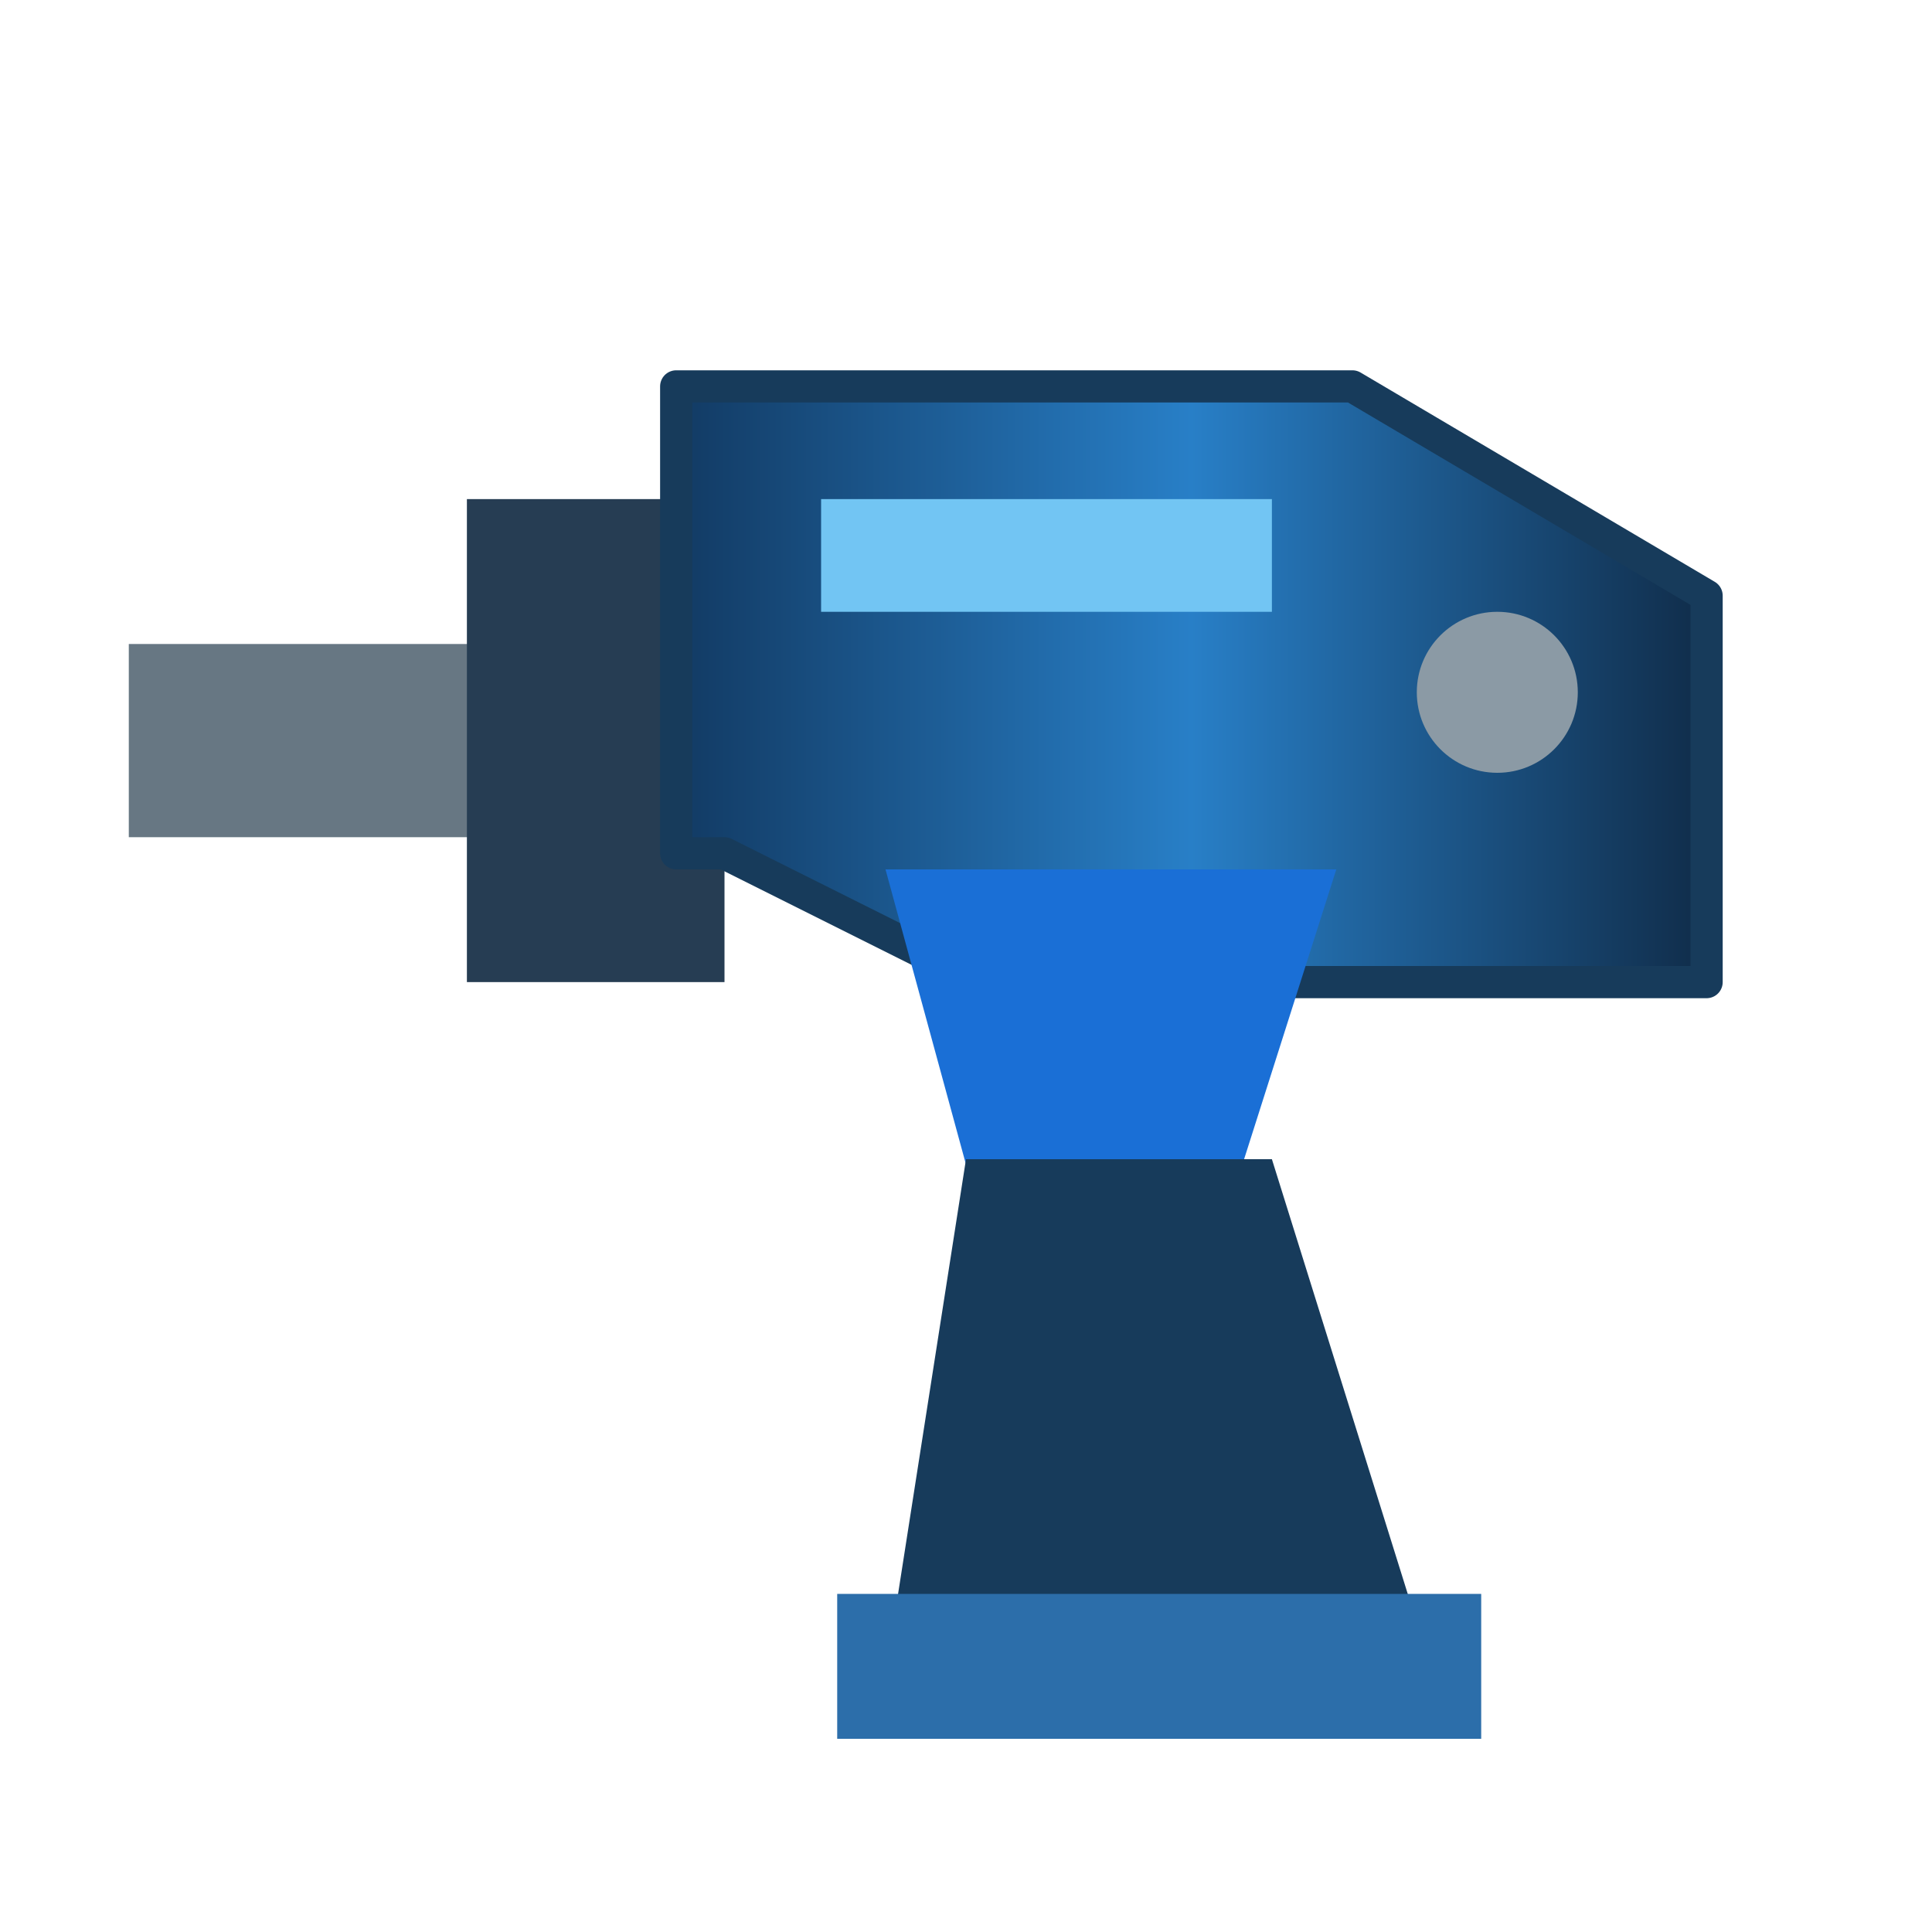
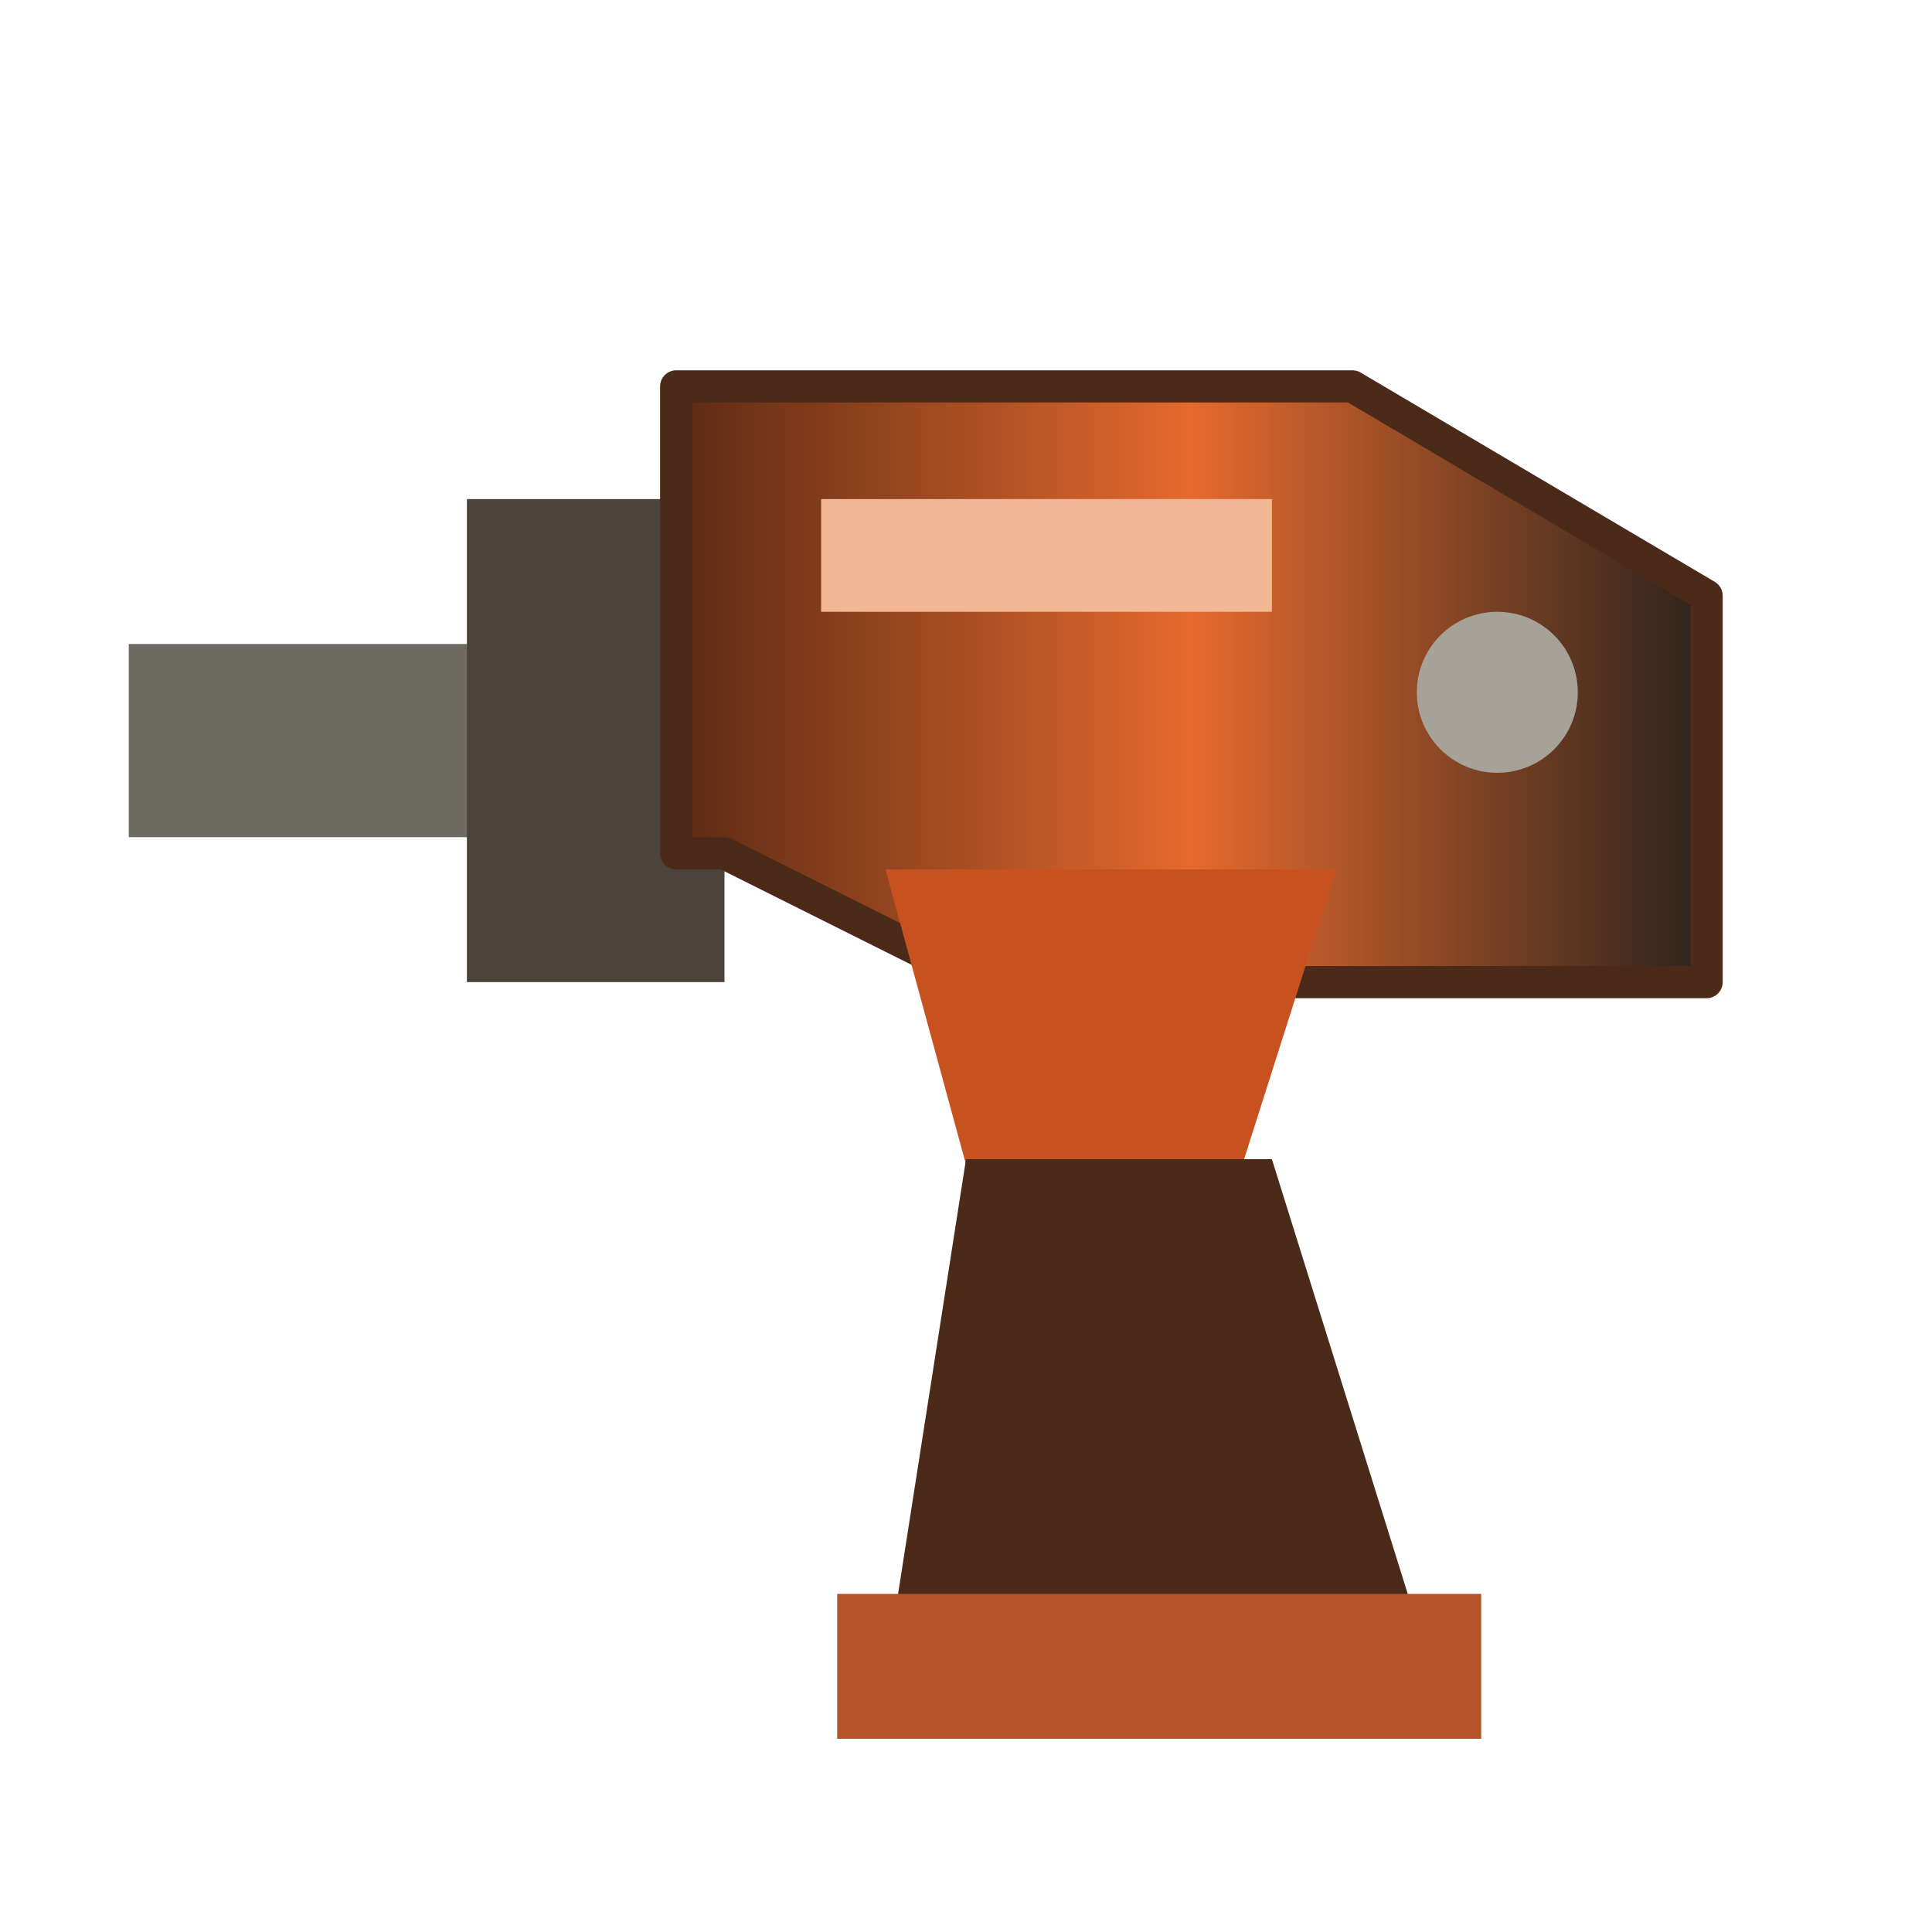
<svg xmlns="http://www.w3.org/2000/svg" viewBox="0 0 120 120">
  <defs>
    <linearGradient id="b" x1="0" x2="1">
-       <stop stop-color="#123a63" />
-       <stop offset=".5" stop-color="#287fc7" />
-       <stop offset="1" stop-color="#102c49" />
+       <stop stop-color="#5b2a14" />
+       <stop offset=".5" stop-color="#e56a2e" />
+       <stop offset="1" stop-color="#2b231c" />
    </linearGradient>
  </defs>
  <g stroke-linejoin="round">
-     <path fill="#677783" d="M8 40h25v12H8z" />
-     <path fill="#263d53" d="M29 31h16v30H29z" />
-     <path fill="url(#b)" stroke="#173b5b" stroke-width="2" d="M42 24h42l22 13v24H61L45 53H42z" />
-     <path fill="#1a6fd6" d="M55 54h28l-7 22H61z" />
-     <path fill="#173b5b" d="M60 72h19l10 32H55z" />
-     <path fill="#2c6eaa" d="M52 99h40v9H52z" />
-     <path fill="#72c5f3" d="M51 31h28v7H51z" />
-     <circle cx="93" cy="43" r="5" fill="#8b9aa5" />
+     <path fill="#6d6a62" d="M8 40h25v12H8z" />
+     <path fill="#4c443b" d="M29 31h16v30H29z" />
+     <path fill="url(#b)" stroke="#4c2a1a" stroke-width="2" d="M42 24h42l22 13v24H61L45 53H42z" />
+     <path fill="#c8521f" d="M55 54h28l-7 22H61z" />
+     <path fill="#4c2a1a" d="M60 72h19l10 32H55z" />
+     <path fill="#b5532a" d="M52 99h40v9H52z" />
+     <path fill="#f2b895" d="M51 31h28v7H51z" />
+     <circle cx="93" cy="43" r="5" fill="#a7a298" />
  </g>
</svg>
